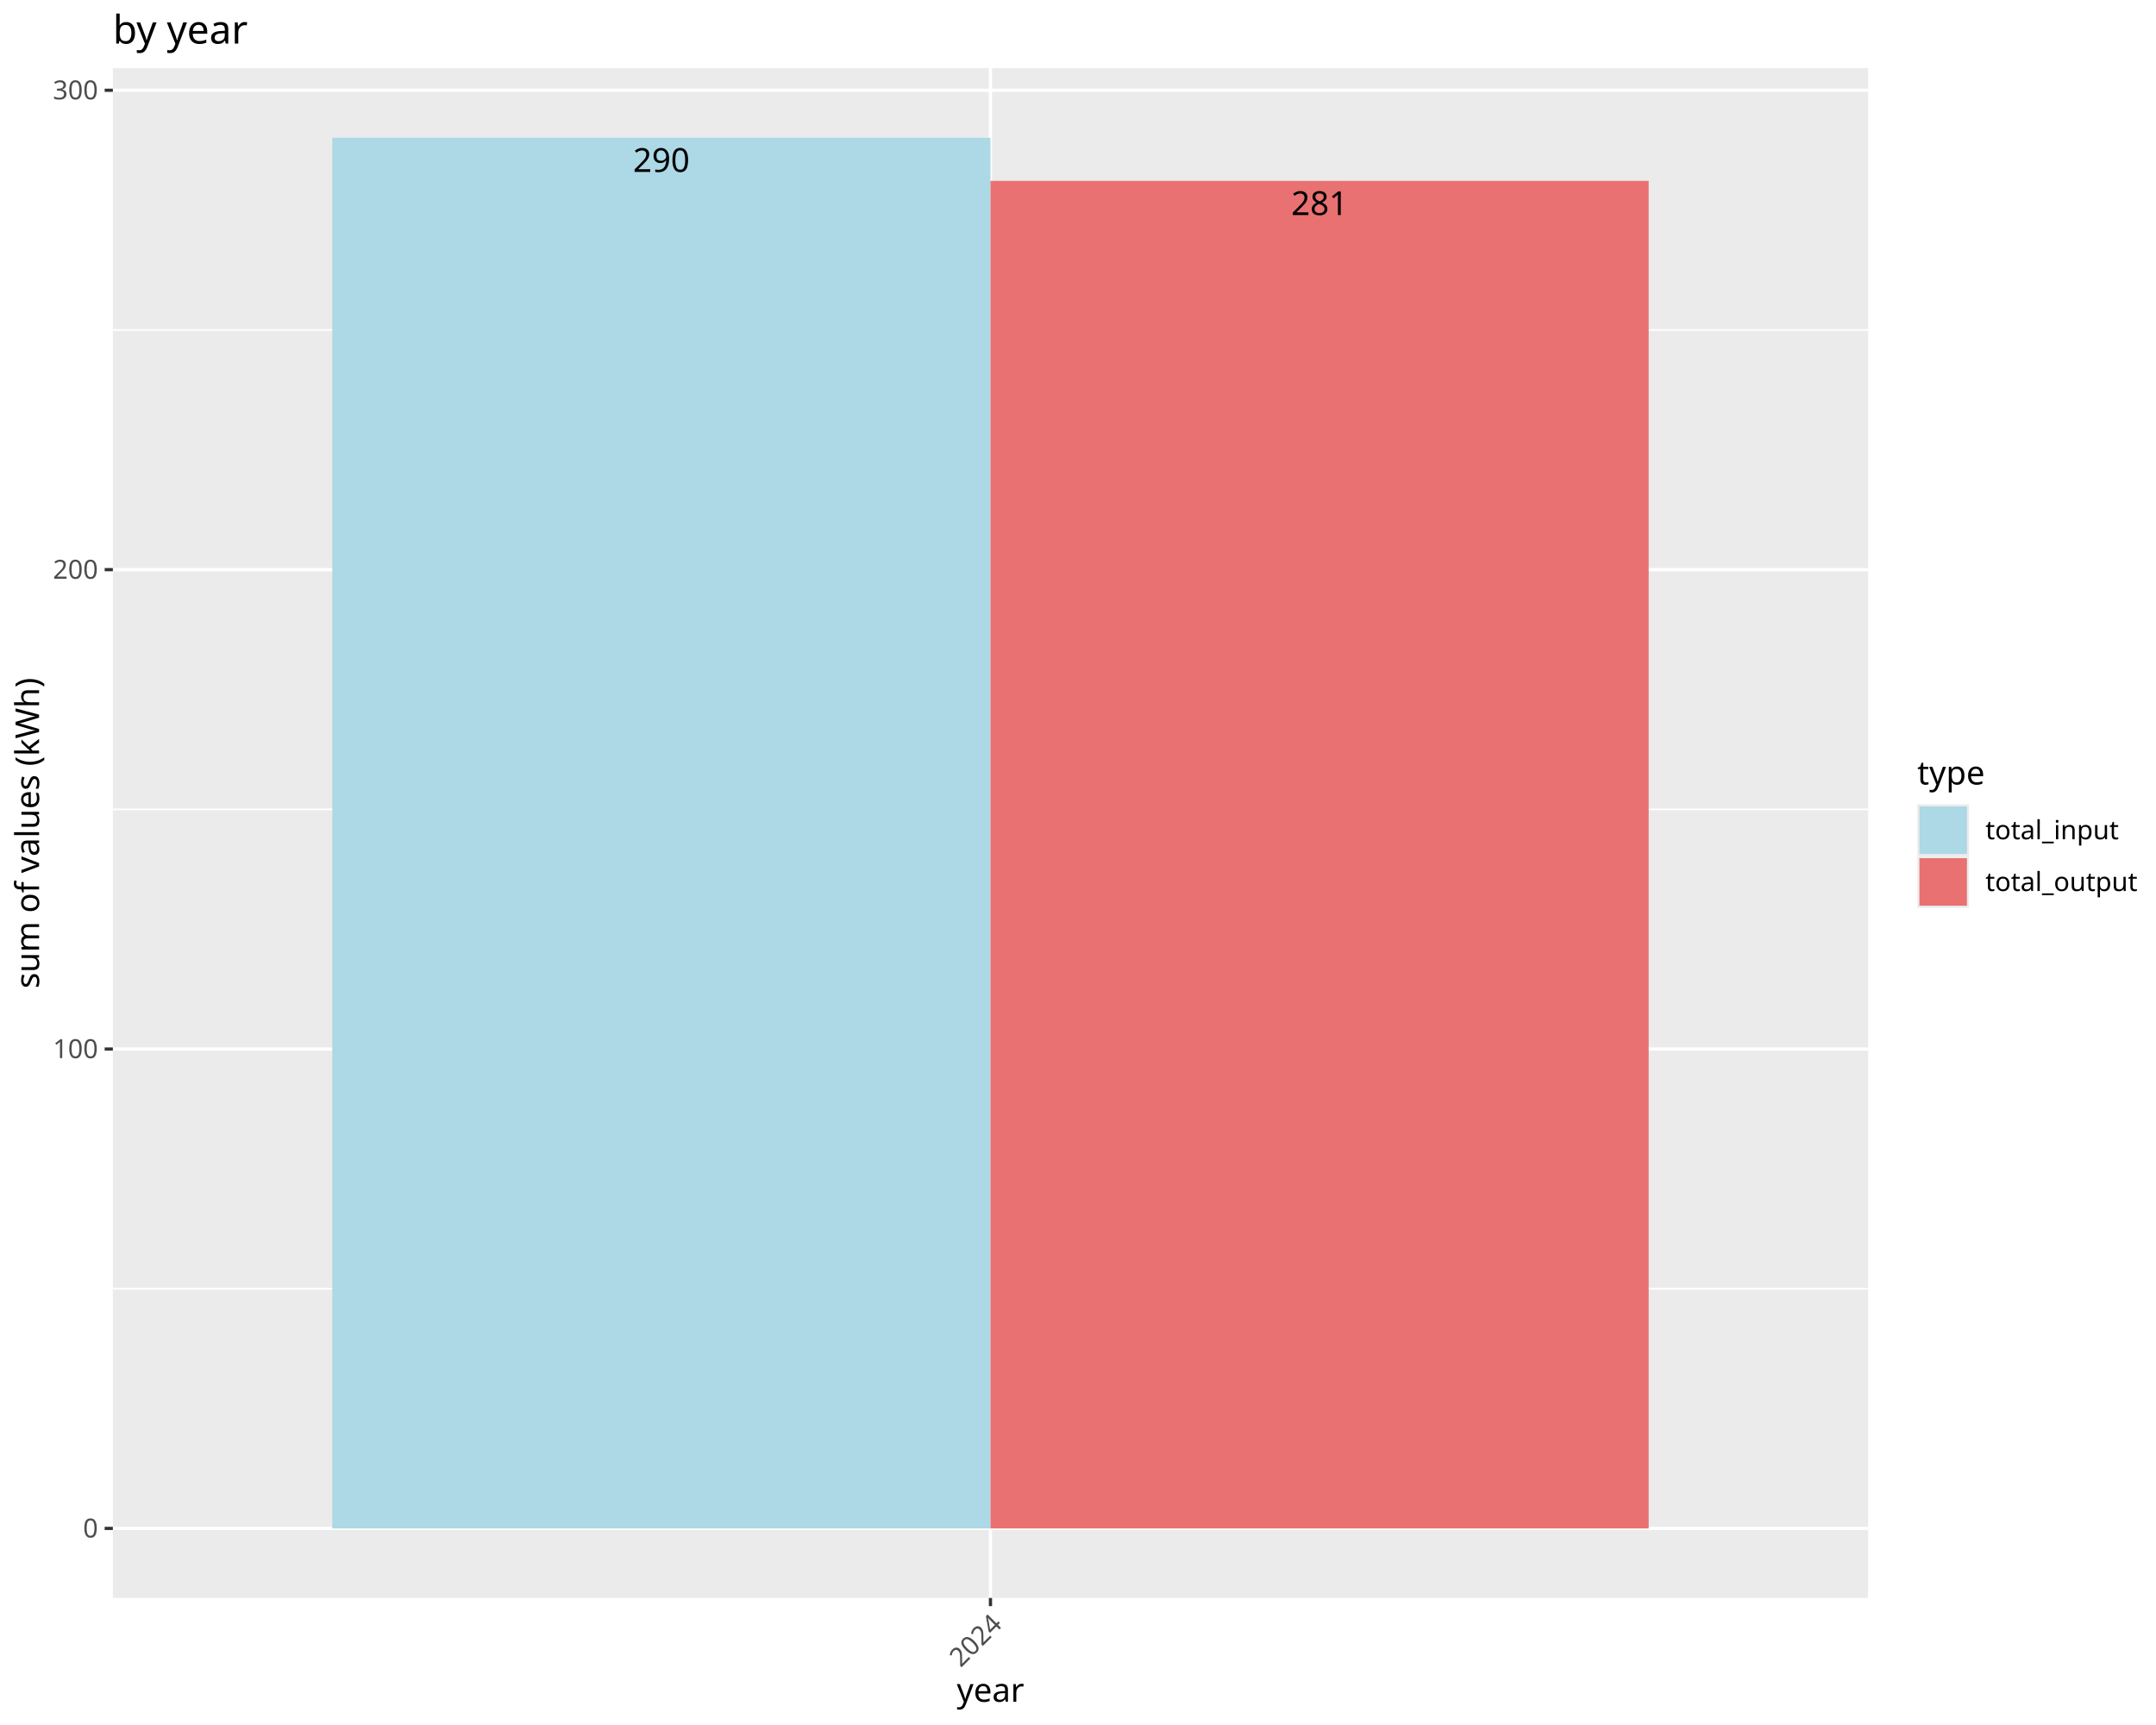
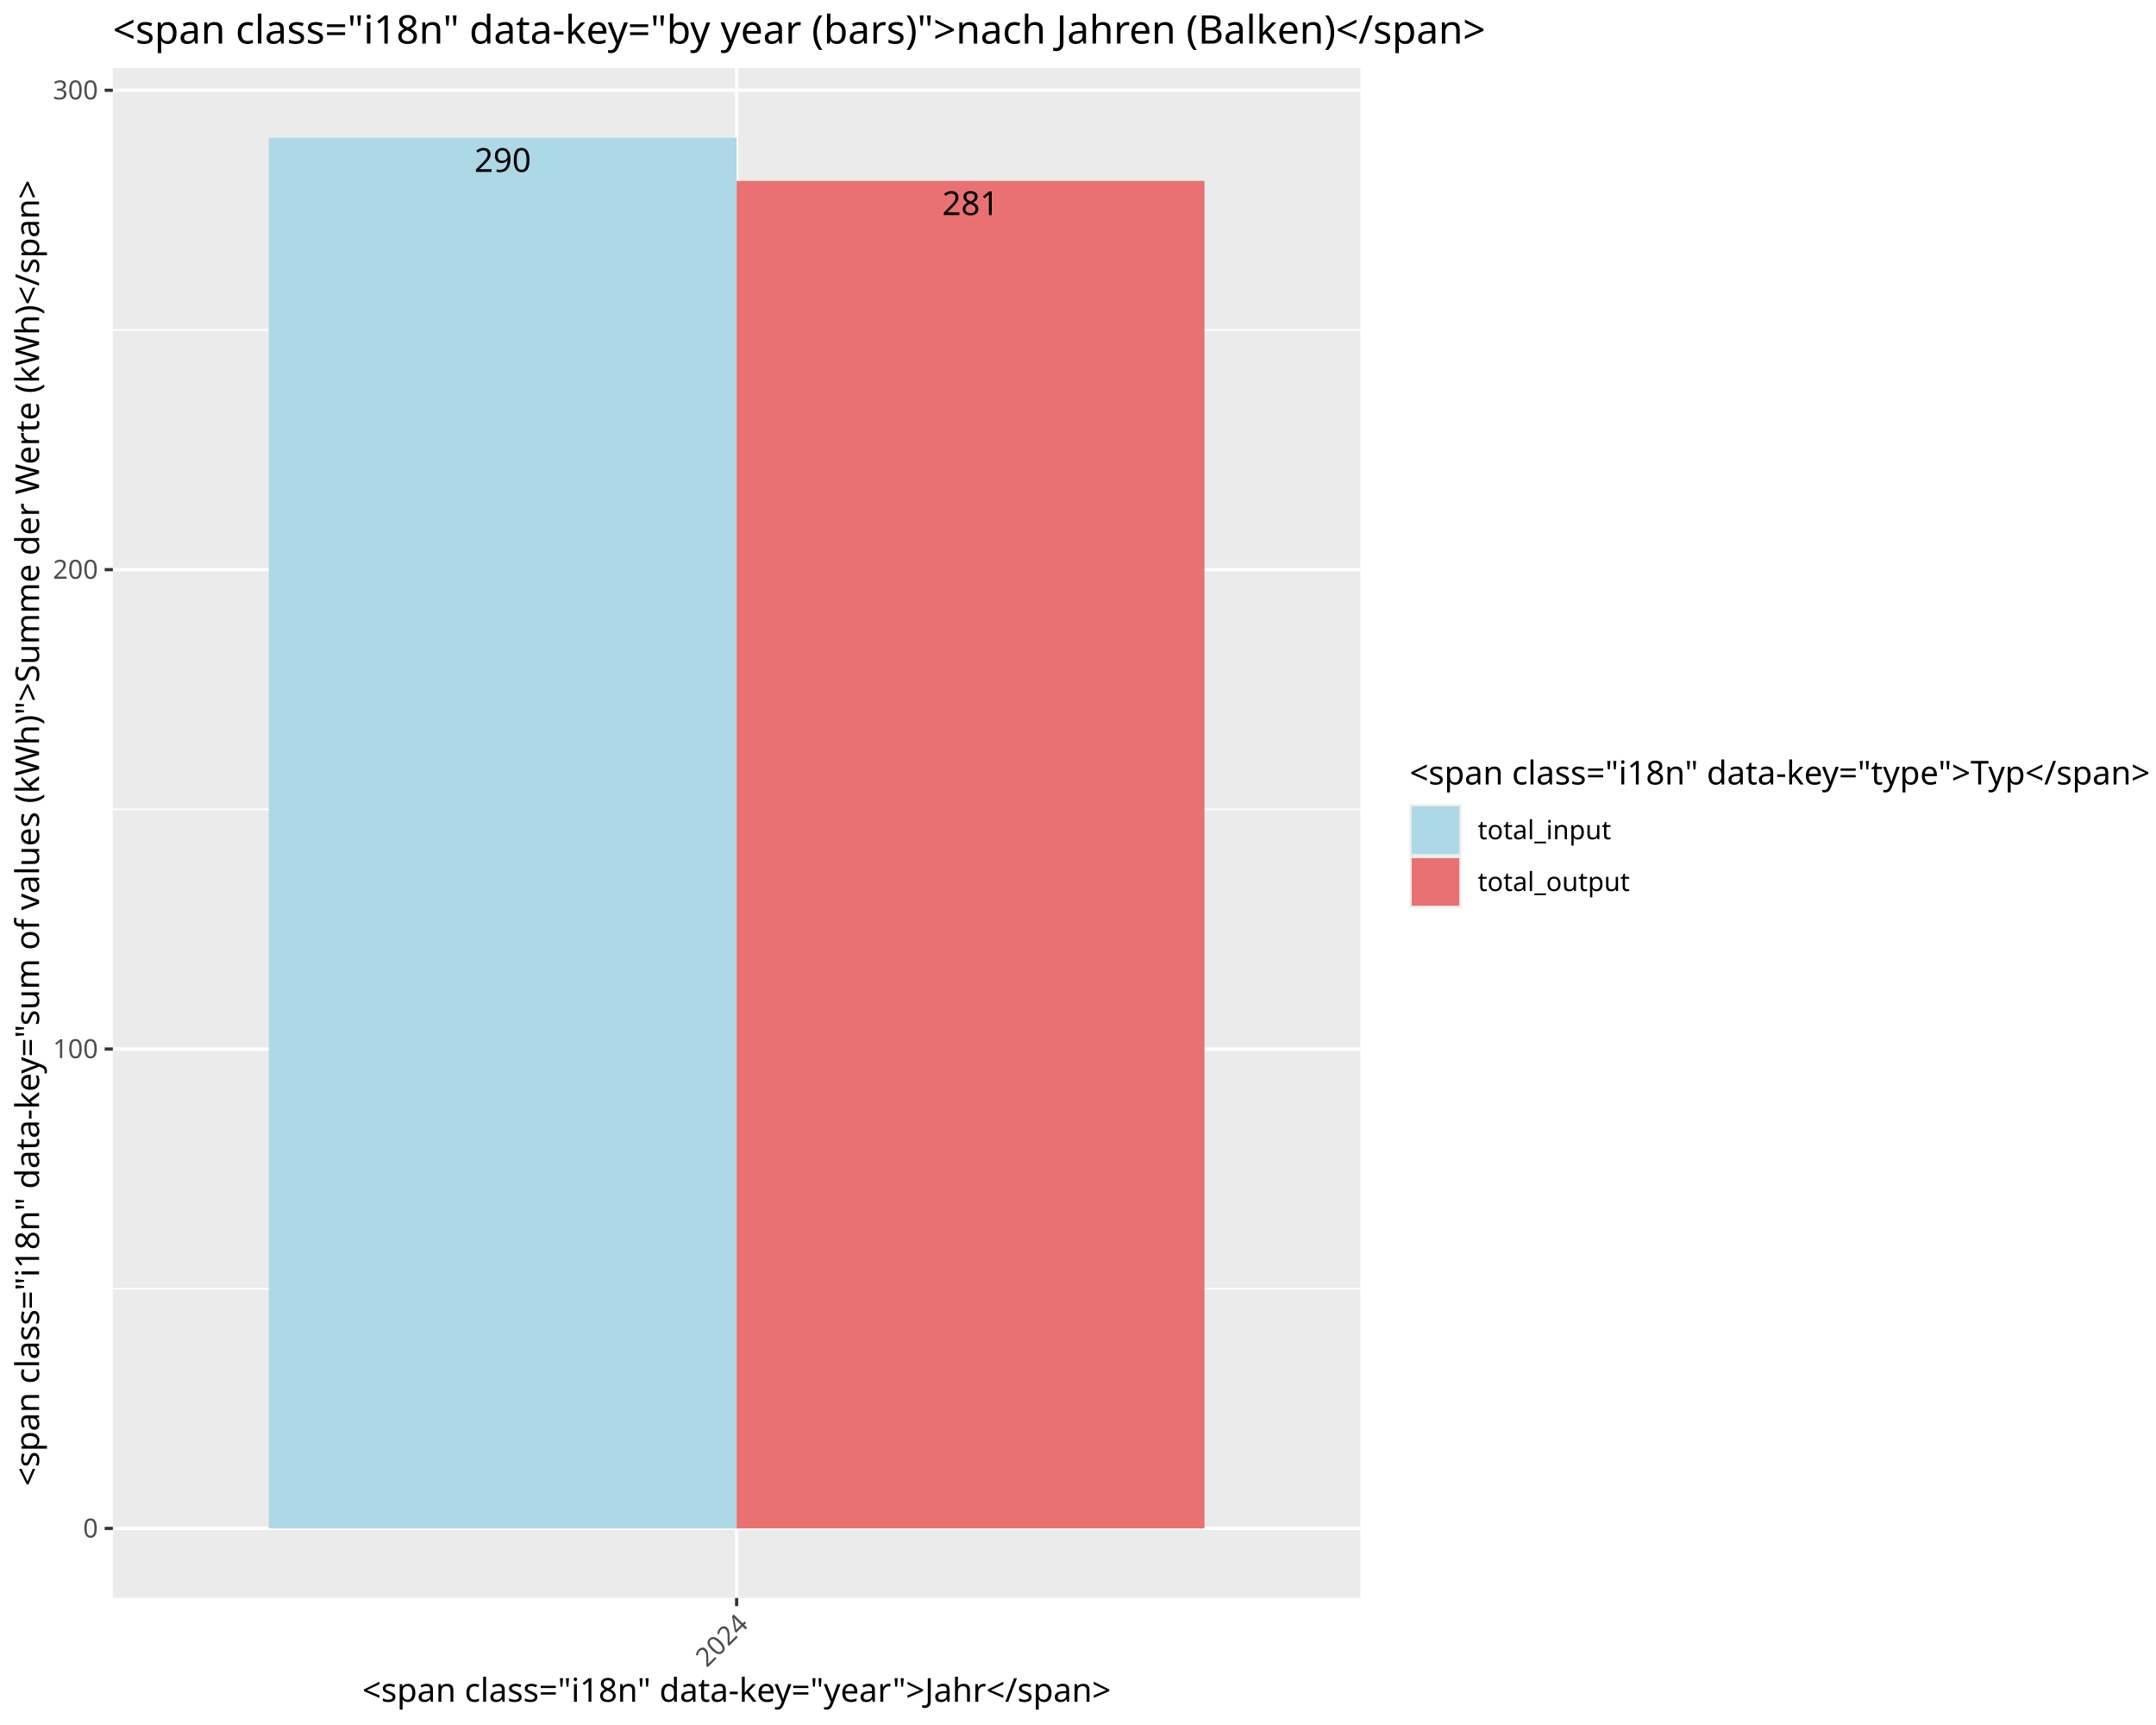
<svg xmlns="http://www.w3.org/2000/svg" class="svglite" data-engine-version="2.0" width="720.00pt" height="576.00pt" viewBox="0 0 720.00 576.00">
  <defs>
    <style type="text/css">
    .svglite line, .svglite polyline, .svglite polygon, .svglite path, .svglite rect, .svglite circle {
      fill: none;
      stroke: #000000;
      stroke-linecap: round;
      stroke-linejoin: round;
      stroke-miterlimit: 10.00;
    }
  </style>
  </defs>
  <rect width="100%" height="100%" style="stroke: none; fill: #FFFFFF;" />
  <defs>
    <clipPath id="cpMC4wMHw3MjAuMDB8MC4wMHw1NzYuMDA=">
      <rect x="0.00" y="0.00" width="720.00" height="576.00" />
    </clipPath>
  </defs>
  <g clip-path="url(#cpMC4wMHw3MjAuMDB8MC4wMHw1NzYuMDA=)">
    <rect x="0.00" y="0.00" width="720.00" height="576.00" style="stroke-width: 1.07; stroke: #FFFFFF; fill: #FFFFFF;" />
  </g>
  <defs>
-     <clipPath id="cpMzcuNjl8NjIzLjg1fDIyLjc4fDUzMy41OA==">
-       <rect x="37.69" y="22.78" width="586.16" height="510.79" />
+     <clipPath id="cpMzcuNjl8NDU0LjMxfDIyLjc4fDUzMy41OA==">
+       <rect x="37.69" y="22.78" width="416.62" height="510.79" />
    </clipPath>
  </defs>
-   <g clip-path="url(#cpMzcuNjl8NjIzLjg1fDIyLjc4fDUzMy41OA==)">
-     <rect x="37.69" y="22.78" width="586.16" height="510.79" style="stroke-width: 1.07; stroke: none; fill: #EBEBEB;" />
-     <polyline points="37.69,430.33 623.85,430.33 " style="stroke-width: 0.53; stroke: #FFFFFF; stroke-linecap: butt;" />
-     <polyline points="37.69,270.26 623.85,270.26 " style="stroke-width: 0.53; stroke: #FFFFFF; stroke-linecap: butt;" />
-     <polyline points="37.69,110.19 623.85,110.19 " style="stroke-width: 0.53; stroke: #FFFFFF; stroke-linecap: butt;" />
-     <polyline points="37.69,510.36 623.85,510.36 " style="stroke-width: 1.07; stroke: #FFFFFF; stroke-linecap: butt;" />
-     <polyline points="37.69,350.29 623.85,350.29 " style="stroke-width: 1.07; stroke: #FFFFFF; stroke-linecap: butt;" />
-     <polyline points="37.69,190.22 623.85,190.22 " style="stroke-width: 1.07; stroke: #FFFFFF; stroke-linecap: butt;" />
-     <polyline points="37.69,30.15 623.85,30.15 " style="stroke-width: 1.07; stroke: #FFFFFF; stroke-linecap: butt;" />
-     <polyline points="330.77,533.58 330.77,22.78 " style="stroke-width: 1.07; stroke: #FFFFFF; stroke-linecap: butt;" />
-     <rect x="110.96" y="46.00" width="219.81" height="464.36" style="stroke-width: 1.07; stroke: none; stroke-linecap: butt; stroke-linejoin: miter; fill: #ADD8E6;" />
-     <rect x="330.77" y="60.41" width="219.81" height="449.95" style="stroke-width: 1.07; stroke: none; stroke-linecap: butt; stroke-linejoin: miter; fill: #E97171;" />
-     <text x="220.86" y="57.40" text-anchor="middle" style="font-size: 11.04px; font-family: sans;" textLength="18.42px" lengthAdjust="spacingAndGlyphs">290</text>
-     <text x="440.67" y="71.80" text-anchor="middle" style="font-size: 11.04px; font-family: sans;" textLength="18.42px" lengthAdjust="spacingAndGlyphs">281</text>
+   <g clip-path="url(#cpMzcuNjl8NDU0LjMxfDIyLjc4fDUzMy41OA==)">
+     <rect x="37.69" y="22.78" width="416.62" height="510.79" style="stroke-width: 1.07; stroke: none; fill: #EBEBEB;" />
+     <polyline points="37.69,430.33 454.31,430.33 " style="stroke-width: 0.53; stroke: #FFFFFF; stroke-linecap: butt;" />
+     <polyline points="37.69,270.26 454.31,270.26 " style="stroke-width: 0.53; stroke: #FFFFFF; stroke-linecap: butt;" />
+     <polyline points="37.69,110.19 454.31,110.19 " style="stroke-width: 0.53; stroke: #FFFFFF; stroke-linecap: butt;" />
+     <polyline points="37.69,510.36 454.31,510.36 " style="stroke-width: 1.07; stroke: #FFFFFF; stroke-linecap: butt;" />
+     <polyline points="37.69,350.29 454.31,350.29 " style="stroke-width: 1.07; stroke: #FFFFFF; stroke-linecap: butt;" />
+     <polyline points="37.69,190.22 454.31,190.22 " style="stroke-width: 1.07; stroke: #FFFFFF; stroke-linecap: butt;" />
+     <polyline points="37.69,30.15 454.31,30.15 " style="stroke-width: 1.07; stroke: #FFFFFF; stroke-linecap: butt;" />
+     <polyline points="246.00,533.58 246.00,22.78 " style="stroke-width: 1.07; stroke: #FFFFFF; stroke-linecap: butt;" />
+     <rect x="89.77" y="46.00" width="156.23" height="464.36" style="stroke-width: 1.07; stroke: none; stroke-linecap: butt; stroke-linejoin: miter; fill: #ADD8E6;" />
+     <rect x="246.00" y="60.41" width="156.23" height="449.95" style="stroke-width: 1.07; stroke: none; stroke-linecap: butt; stroke-linejoin: miter; fill: #E97171;" />
+     <text x="167.88" y="57.40" text-anchor="middle" style="font-size: 11.04px; font-family: sans;" textLength="18.42px" lengthAdjust="spacingAndGlyphs">290</text>
+     <text x="324.12" y="71.80" text-anchor="middle" style="font-size: 11.04px; font-family: sans;" textLength="18.42px" lengthAdjust="spacingAndGlyphs">281</text>
  </g>
  <g clip-path="url(#cpMC4wMHw3MjAuMDB8MC4wMHw1NzYuMDA=)">
    <text x="32.76" y="513.39" text-anchor="end" style="font-size: 8.80px; fill: #4D4D4D; font-family: sans;" textLength="4.89px" lengthAdjust="spacingAndGlyphs">0</text>
    <text x="32.76" y="353.32" text-anchor="end" style="font-size: 8.80px; fill: #4D4D4D; font-family: sans;" textLength="14.68px" lengthAdjust="spacingAndGlyphs">100</text>
    <text x="32.76" y="193.25" text-anchor="end" style="font-size: 8.80px; fill: #4D4D4D; font-family: sans;" textLength="14.68px" lengthAdjust="spacingAndGlyphs">200</text>
    <text x="32.76" y="33.18" text-anchor="end" style="font-size: 8.80px; fill: #4D4D4D; font-family: sans;" textLength="14.68px" lengthAdjust="spacingAndGlyphs">300</text>
    <polyline points="34.95,510.36 37.69,510.36 " style="stroke-width: 1.07; stroke: #333333; stroke-linecap: butt;" />
    <polyline points="34.95,350.29 37.69,350.29 " style="stroke-width: 1.07; stroke: #333333; stroke-linecap: butt;" />
    <polyline points="34.95,190.22 37.69,190.22 " style="stroke-width: 1.07; stroke: #333333; stroke-linecap: butt;" />
    <polyline points="34.95,30.15 37.69,30.15 " style="stroke-width: 1.07; stroke: #333333; stroke-linecap: butt;" />
-     <polyline points="330.77,536.32 330.77,533.58 " style="stroke-width: 1.07; stroke: #333333; stroke-linecap: butt;" />
-     <text transform="translate(335.05,542.79) rotate(-45)" text-anchor="end" style="font-size: 8.80px; fill: #4D4D4D; font-family: sans;" textLength="19.58px" lengthAdjust="spacingAndGlyphs">2024</text>
-     <text x="330.77" y="568.24" text-anchor="middle" style="font-size: 11.00px; font-family: sans;" textLength="21.40px" lengthAdjust="spacingAndGlyphs">year</text>
-     <text transform="translate(13.05,278.18) rotate(-90)" text-anchor="middle" style="font-size: 11.00px; font-family: sans;" textLength="100.27px" lengthAdjust="spacingAndGlyphs">sum of values (kWh)</text>
-     <rect x="634.81" y="247.75" width="79.71" height="60.85" style="stroke-width: 1.07; stroke: none; fill: #FFFFFF;" />
-     <text x="640.29" y="261.95" style="font-size: 11.00px; font-family: sans;" textLength="20.80px" lengthAdjust="spacingAndGlyphs">type</text>
-     <rect x="640.29" y="268.57" width="17.28" height="17.28" style="stroke-width: 1.07; stroke: none; fill: #EBEBEB;" />
-     <rect x="641.00" y="269.28" width="15.86" height="15.86" style="stroke-width: 1.07; stroke: none; stroke-linecap: butt; stroke-linejoin: miter; fill: #ADD8E6;" />
-     <rect x="640.29" y="285.85" width="17.28" height="17.28" style="stroke-width: 1.07; stroke: none; fill: #EBEBEB;" />
-     <rect x="641.00" y="286.56" width="15.86" height="15.86" style="stroke-width: 1.07; stroke: none; stroke-linecap: butt; stroke-linejoin: miter; fill: #E97171;" />
-     <text x="663.05" y="280.24" style="font-size: 8.80px; font-family: sans;" textLength="40.61px" lengthAdjust="spacingAndGlyphs">total_input</text>
-     <text x="663.05" y="297.52" style="font-size: 8.80px; font-family: sans;" textLength="45.99px" lengthAdjust="spacingAndGlyphs">total_output</text>
-     <text x="37.69" y="14.56" style="font-size: 13.20px; font-family: sans;" textLength="43.30px" lengthAdjust="spacingAndGlyphs">by year</text>
+     <polyline points="246.00,536.32 246.00,533.58 " style="stroke-width: 1.07; stroke: #333333; stroke-linecap: butt;" />
+     <text transform="translate(250.28,542.79) rotate(-45)" text-anchor="end" style="font-size: 8.80px; fill: #4D4D4D; font-family: sans;" textLength="19.58px" lengthAdjust="spacingAndGlyphs">2024</text>
+     <text x="246.00" y="568.24" text-anchor="middle" style="font-size: 11.00px; font-family: sans;" textLength="241.96px" lengthAdjust="spacingAndGlyphs">&lt;span class="i18n" data-key="year"&gt;Jahr&lt;/span&gt;</text>
+     <text transform="translate(13.05,278.18) rotate(-90)" text-anchor="middle" style="font-size: 11.00px; font-family: sans;" textLength="421.07px" lengthAdjust="spacingAndGlyphs">&lt;span class="i18n" data-key="sum of values (kWh)"&gt;Summe der Werte (kWh)&lt;/span&gt;</text>
+     <rect x="465.27" y="247.75" width="249.25" height="60.85" style="stroke-width: 1.07; stroke: none; fill: #FFFFFF;" />
+     <text x="470.75" y="261.95" style="font-size: 11.00px; font-family: sans;" textLength="238.29px" lengthAdjust="spacingAndGlyphs">&lt;span class="i18n" data-key="type"&gt;Typ&lt;/span&gt;</text>
+     <rect x="470.75" y="268.57" width="17.28" height="17.28" style="stroke-width: 1.07; stroke: none; fill: #EBEBEB;" />
+     <rect x="471.46" y="269.28" width="15.86" height="15.86" style="stroke-width: 1.07; stroke: none; stroke-linecap: butt; stroke-linejoin: miter; fill: #ADD8E6;" />
+     <rect x="470.75" y="285.85" width="17.28" height="17.28" style="stroke-width: 1.07; stroke: none; fill: #EBEBEB;" />
+     <rect x="471.46" y="286.56" width="15.86" height="15.86" style="stroke-width: 1.07; stroke: none; stroke-linecap: butt; stroke-linejoin: miter; fill: #E97171;" />
+     <text x="493.51" y="280.24" style="font-size: 8.80px; font-family: sans;" textLength="40.61px" lengthAdjust="spacingAndGlyphs">total_input</text>
+     <text x="493.51" y="297.52" style="font-size: 8.80px; font-family: sans;" textLength="45.99px" lengthAdjust="spacingAndGlyphs">total_output</text>
+     <text x="37.69" y="14.56" style="font-size: 13.20px; font-family: sans;" textLength="445.92px" lengthAdjust="spacingAndGlyphs">&lt;span class="i18n" data-key="by year (bars)"&gt;nach Jahren (Balken)&lt;/span&gt;</text>
  </g>
</svg>
